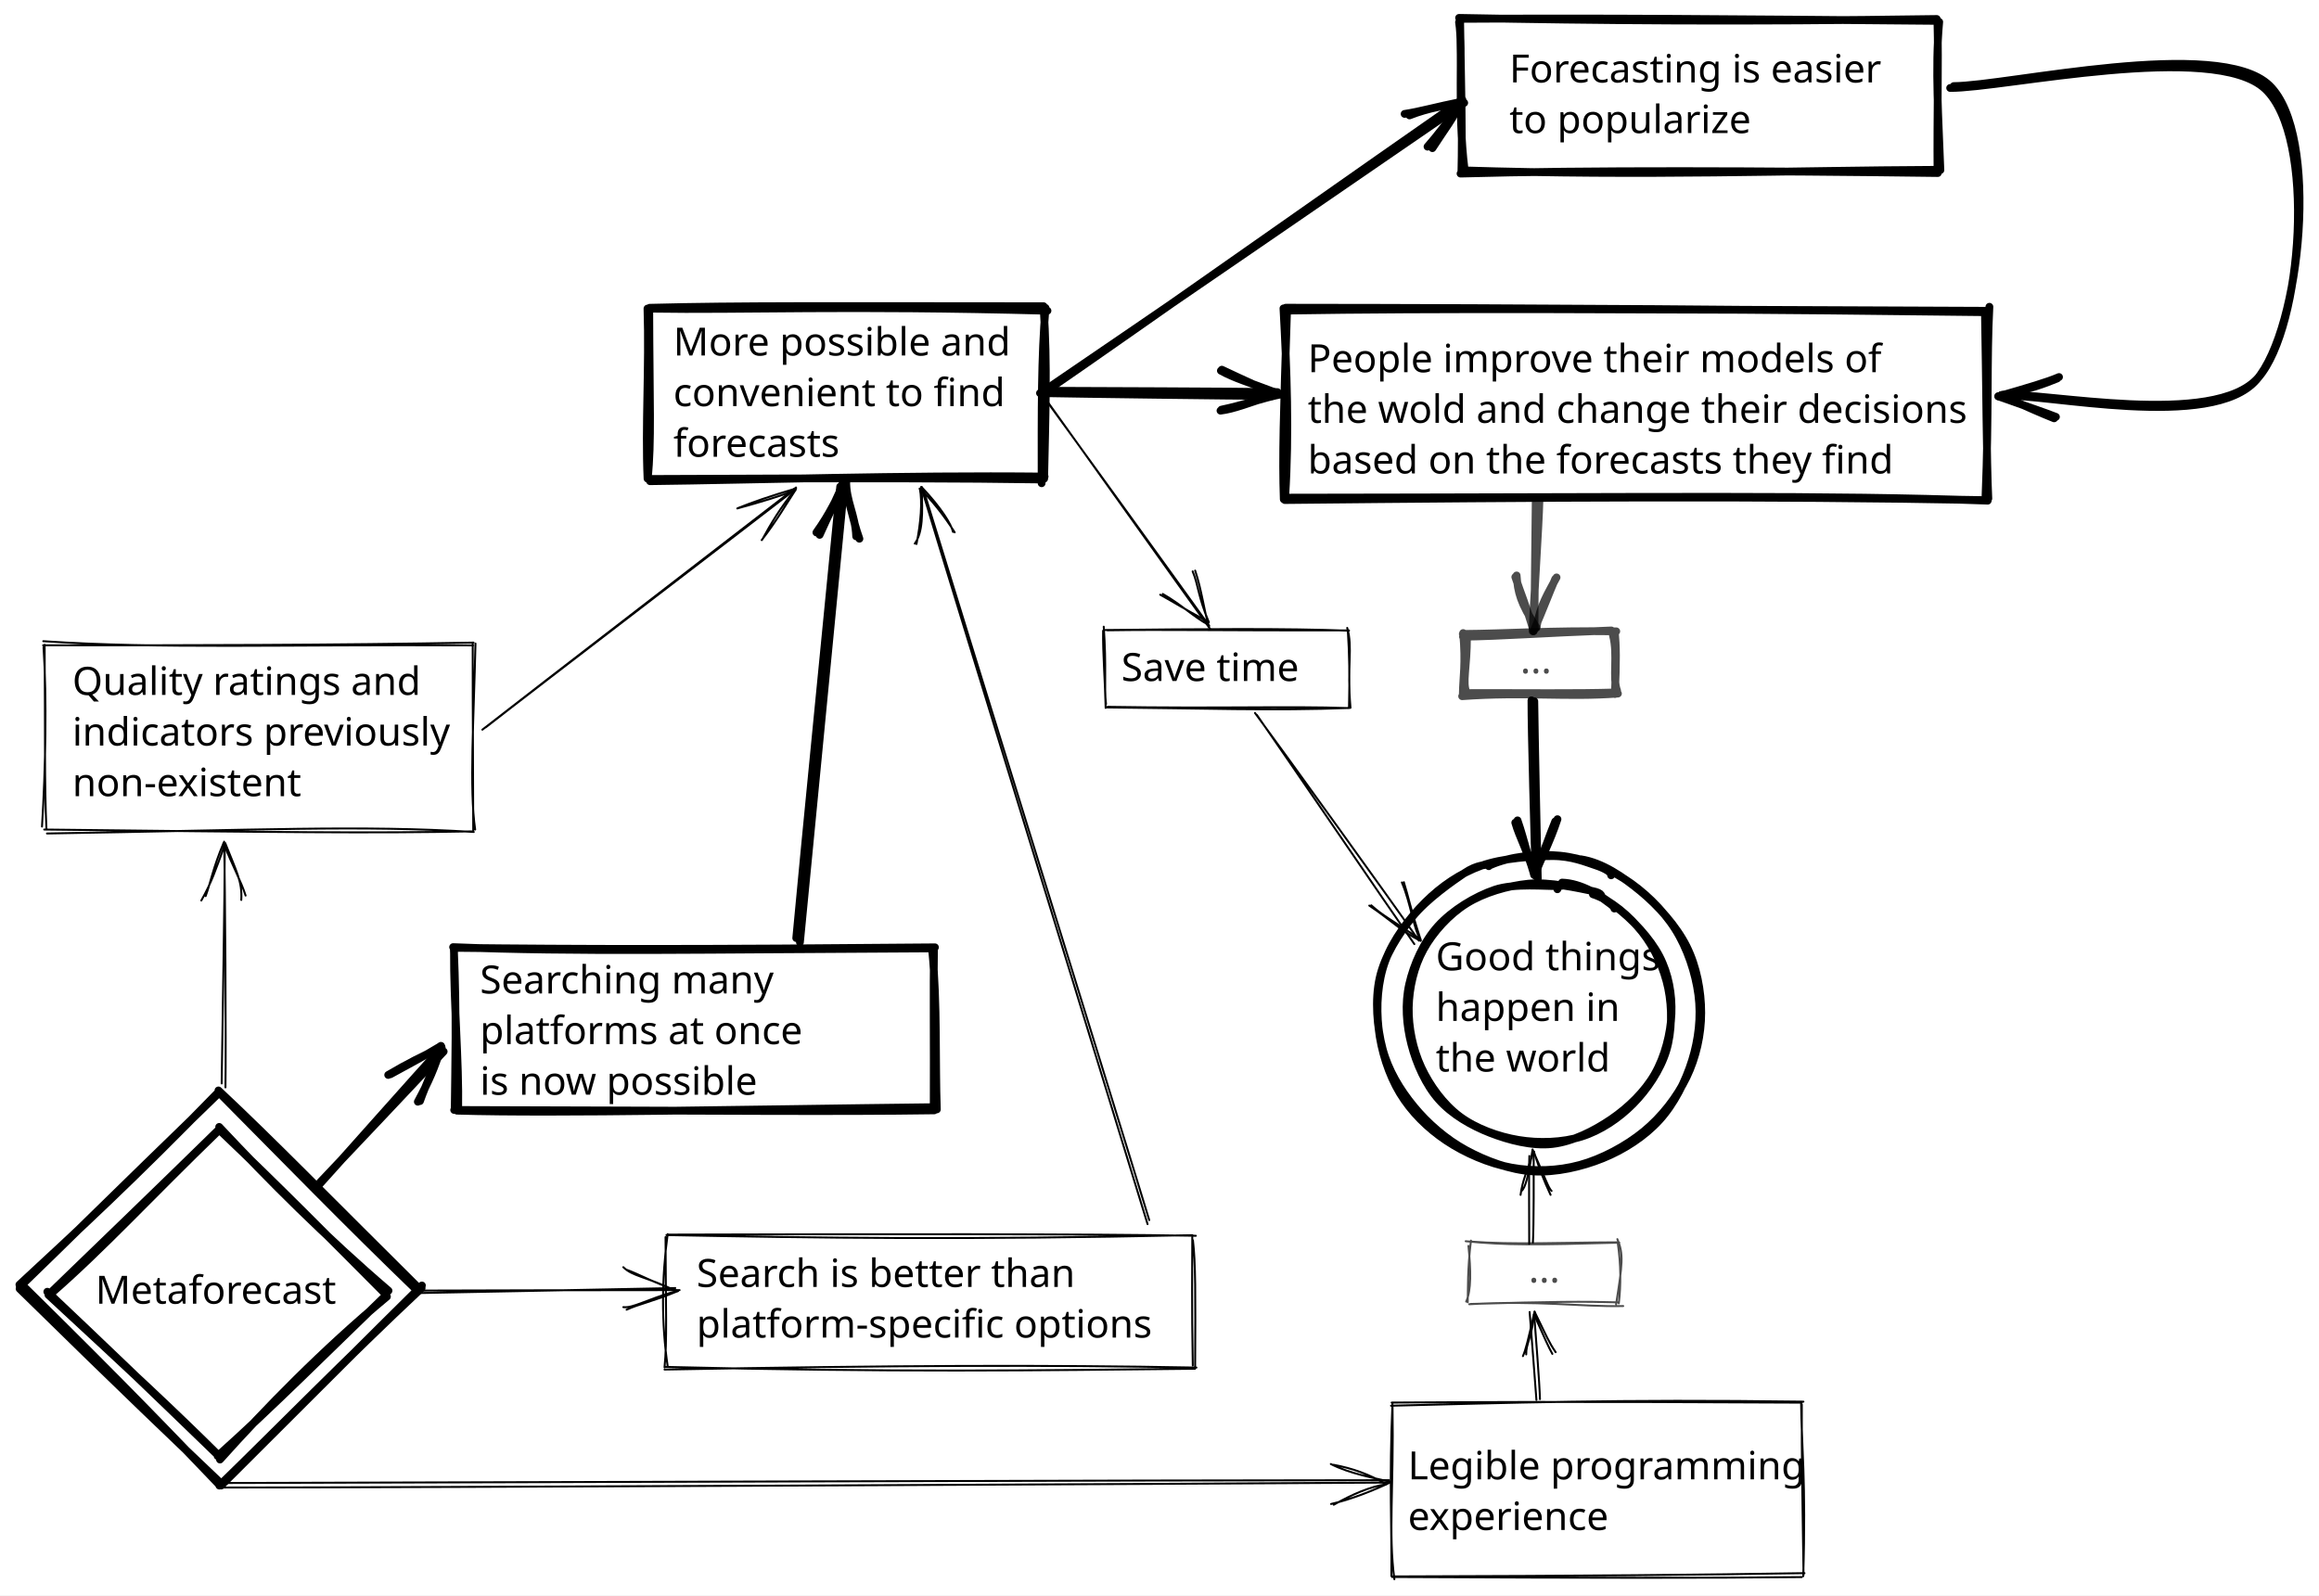
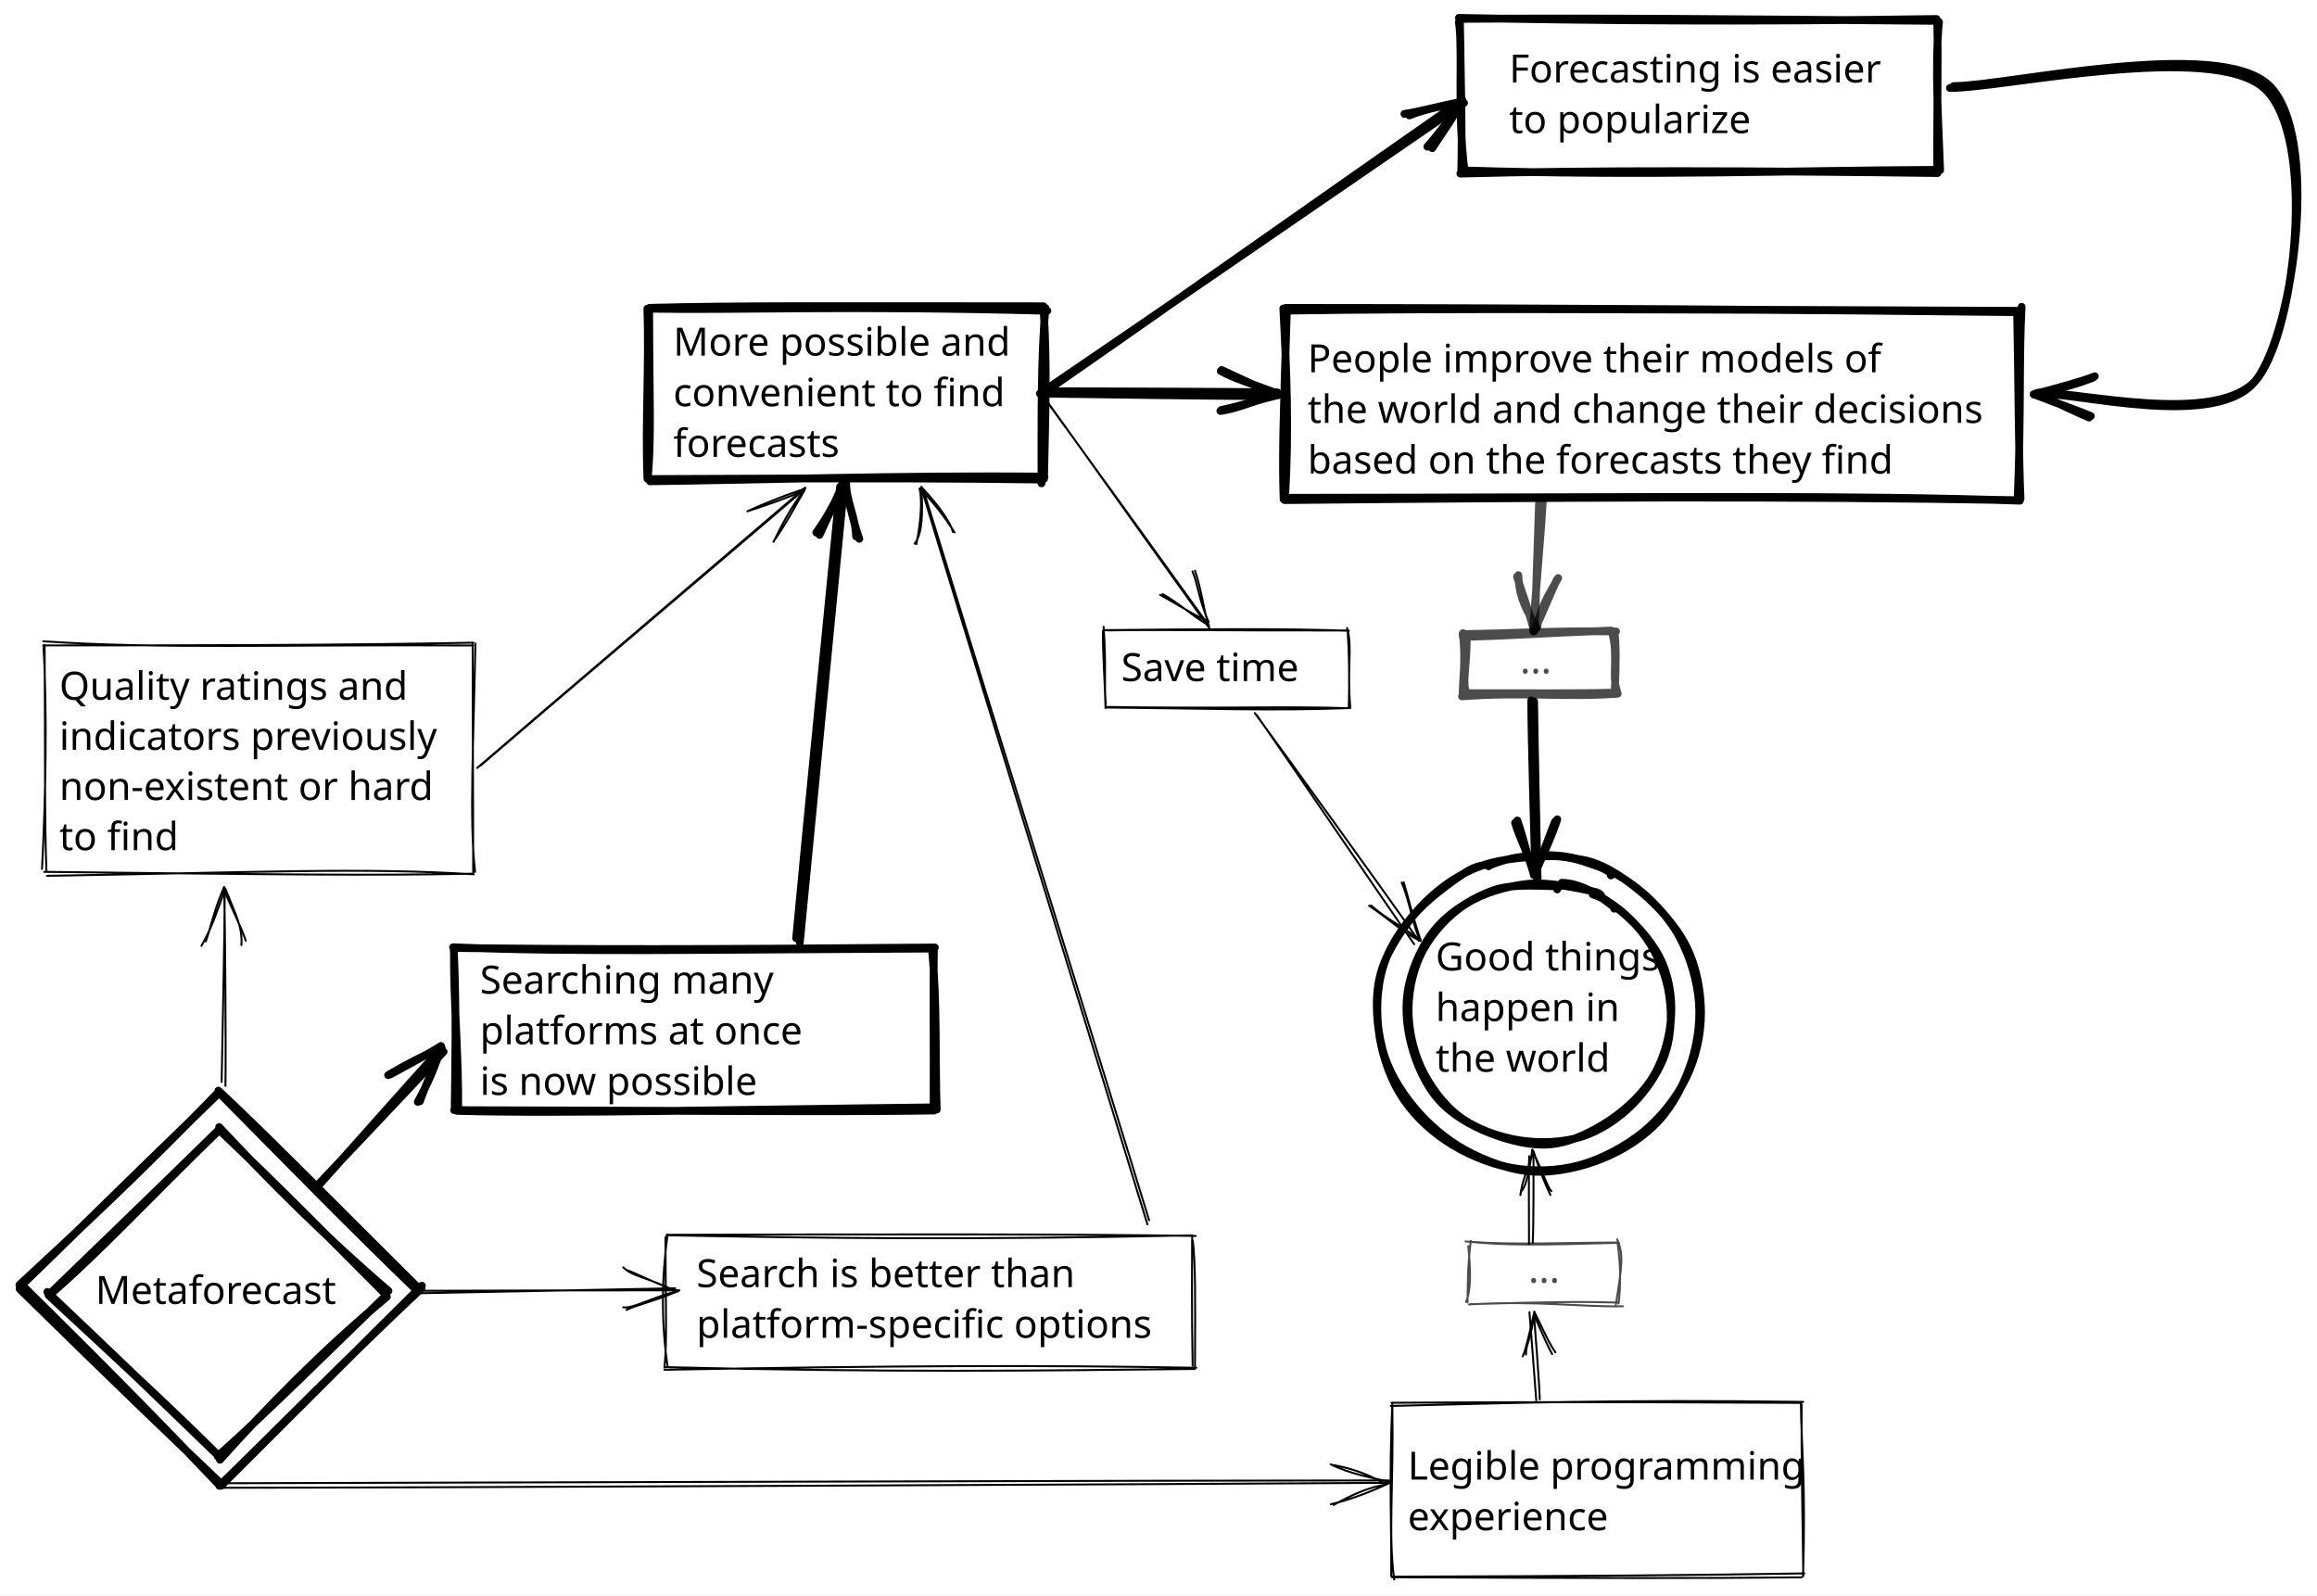
- <svg xmlns="http://www.w3.org/2000/svg" version="1.1" viewBox="0 0 1190.615 819.286" width="1190.615" height="819.286">
+ <svg xmlns="http://www.w3.org/2000/svg" version="1.1" viewBox="0 0 1189.735 819.286" width="1189.735" height="819.286">
  <defs>
    <style>
      @font-face {
        font-family: "Virgil";
        src: url("https://excalidraw.com/Virgil.woff2");
      }
      @font-face {
        font-family: "Cascadia";
        src: url("https://excalidraw.com/Cascadia.woff2");
      }
    </style>
  </defs>
-   <rect x="0" y="0" width="1190.615" height="819.286" fill="#ffffff" />
+   <rect x="0" y="0" width="1189.735" height="819.286" fill="#ffffff" />
  <g transform="translate(49.00397 651.5079) rotate(0 68.5 13)">
    <text x="0" y="18" font-family="Virgil, Segoe UI Emoji" font-size="20px" fill="#000000" text-anchor="start" style="white-space: pre;" direction="ltr">Metaforecast</text>
  </g>
  <g stroke-linecap="round" transform="translate(25.71429 580.7143) rotate(0 86.42857 83.57143)">
    <path d="M86.82 -1.99 C112.57 25.51, 141.68 54.68, 173.75 82.13 M87.67 0.27 C116.42 27.55, 143.49 55.01, 172.37 84.01 M172.93 85.16 C140.2 112.33, 110.11 143.25, 87.23 168.82 M172.69 84.26 C143.36 112.58, 113.23 142.7, 86.02 167.01 M85.12 165.57 C57.16 138.48, 22.95 105.64, -1.42 82.66 M87.56 167.76 C64.04 144.31, 40.78 122.81, -0.83 84.29 M0.91 82.57 C25.59 58.7, 52.97 32.36, 86.62 -0.59 M-0.13 84.13 C27.09 60.47, 51.25 33.96, 86.84 -0.45" stroke="#000000" stroke-width="4" fill="none" />
  </g>
  <g stroke-linecap="round" transform="translate(10 560.7143) rotate(0 102.8571 100.7143)">
    <path d="M103.61 1.54 C136.94 35.17, 169.18 68.28, 204.38 102.2 M102.16 -0.72 C130.47 25.85, 156.8 53, 205.46 101.27 M206.62 99.44 C181.71 124.04, 157.15 148.6, 103.53 202.17 M206.47 100.76 C168.74 136.12, 131.84 173.83, 102.62 202.2 M102.61 201.81 C79.15 177.32, 56.07 153, 1.77 99.56 M103.95 201.55 C79.52 178.26, 55.45 155.47, 0.07 101.11 M-0.03 99.02 C29.82 71.4, 59.55 43.95, 101.27 1.01 M0.16 100.17 C22.14 79, 44.99 56.11, 102.44 0.51" stroke="#000000" stroke-width="4" fill="none" />
  </g>
  <g stroke-linecap="round">
    <g transform="translate(164.3013 607.9022) rotate(0 30.94479 -34.0258)">
      <path d="M-0.08 -0.58 C10.5 -11.7, 53.04 -56.7, 63.48 -67.89 M-1.59 1.73 C8.83 -9.65, 51.41 -57.87, 62.49 -69.78" stroke="#000000" stroke-width="4" fill="none" />
    </g>
    <g transform="translate(164.3013 607.9022) rotate(0 30.94479 -34.0258)">
      <path d="M50.23 -42.12 C55.58 -52, 59.22 -60.18, 61.99 -69.86 M51.33 -42.45 C54.4 -51.24, 59.08 -60.45, 62.09 -70.74" stroke="#000000" stroke-width="4" fill="none" />
    </g>
    <g transform="translate(164.3013 607.9022) rotate(0 30.94479 -34.0258)">
      <path d="M35.01 -55.87 C44.77 -61.64, 52.95 -65.71, 61.99 -69.86 M36.1 -56.2 C43.87 -60.54, 53.36 -65.4, 62.09 -70.74" stroke="#000000" stroke-width="4" fill="none" />
    </g>
  </g>
  <g stroke-linecap="round">
    <g transform="translate(214.0353 664.4721) rotate(0 67.03733 -1.713867)">
      <path d="M0.43 -0.42 C22.73 -0.76, 110.34 -2.63, 132.66 -3 M-0.81 -1.69 C21.97 -1.81, 112.42 -1.95, 134.88 -1.94" stroke="#000000" stroke-width="1" fill="none" />
    </g>
    <g transform="translate(214.0353 664.4721) rotate(0 67.03733 -1.713867)">
      <path d="M105.99 6.8 C111.04 7.39, 117.37 3.08, 133.19 -1.47 M107.67 8.12 C113.82 5.23, 120.63 4.08, 134.03 -1.45" stroke="#000000" stroke-width="1" fill="none" />
    </g>
    <g transform="translate(214.0353 664.4721) rotate(0 67.03733 -1.713867)">
      <path d="M105.98 -13.72 C110.86 -8.95, 117.19 -9.07, 133.19 -1.47 M107.66 -12.4 C113.76 -10.21, 120.57 -6.27, 134.03 -1.45" stroke="#000000" stroke-width="1" fill="none" />
    </g>
  </g>
  <g stroke-linecap="round" transform="translate(341.4286 635) rotate(0 135.7143 33.57143)">
    <path d="M1.49 -0.97 C109.54 -1.28, 215.81 -1.4, 272.54 -0.37 M0.73 -0.73 C77.79 0.73, 154.64 1.8, 270.82 -0.69 M271.04 1.9 C272.41 13.69, 272.38 28.89, 272.17 67.74 M270.71 0.37 C270.72 17.15, 270.38 33.99, 270.97 66.21 M272.84 67.31 C195.39 65.89, 118.39 66.15, -0.24 68.33 M272.11 67.92 C192.99 68.77, 115.45 69.82, 0.37 66.97 M1.4 66.83 C-1.9 44.52, -1.76 21.8, 1.36 -1.22 M-0.25 67.2 C1.14 53.21, 0.38 37.79, 0.27 0.31" stroke="#000000" stroke-width="1" fill="none" />
  </g>
  <g transform="translate(357.619 642.9048) rotate(0 119 26)">
    <text x="0" y="18" font-family="Virgil, Segoe UI Emoji" font-size="20px" fill="#000000" text-anchor="start" style="white-space: pre;" direction="ltr">Search is better than </text>
    <text x="0" y="44" font-family="Virgil, Segoe UI Emoji" font-size="20px" fill="#000000" text-anchor="start" style="white-space: pre;" direction="ltr">platform-specific options</text>
  </g>
  <g stroke-linecap="round" transform="translate(233.5714 486.9048) rotate(0 122.8571 41.42857)">
    <path d="M-0.93 -0.51 C62.8 2.04, 124.45 0.67, 244.07 0.15 M-0.3 -0.15 C64.15 0.57, 126.92 0.69, 246.44 -0.41 M245.06 1.4 C247.69 27.82, 246.55 59.38, 247.43 82.82 M245.95 -0.02 C245.6 22.61, 245.97 45.65, 245.82 82.54 M245.52 81.69 C148.61 82.78, 54.19 84.99, 1.07 83.48 M246.09 83.31 C194.79 84.04, 145.13 83.49, -0.38 83.12 M1.67 83.19 C2.11 57.35, -0.64 29.37, -0.48 1.06 M-0.11 82.95 C0.1 59.95, 0.97 35.37, -0.58 -0.28" stroke="#000000" stroke-width="4" fill="none" />
  </g>
  <g transform="translate(246.4286 492.1905) rotate(0 89.5 39)">
    <text x="0" y="18" font-family="Virgil, Segoe UI Emoji" font-size="20px" fill="#000000" text-anchor="start" style="white-space: pre;" direction="ltr">Searching many </text>
    <text x="0" y="44" font-family="Virgil, Segoe UI Emoji" font-size="20px" fill="#000000" text-anchor="start" style="white-space: pre;" direction="ltr">platforms at once</text>
    <text x="0" y="70" font-family="Virgil, Segoe UI Emoji" font-size="20px" fill="#000000" text-anchor="start" style="white-space: pre;" direction="ltr">is now possible</text>
  </g>
  <g stroke-linecap="round">
-     <g transform="translate(114.2857 557.5051) rotate(0 0.5526217 -62.17019)">
-       <path d="M-0.48 -1.1 C-0.15 -21.9, 1.16 -103.13, 1.13 -123.6 M1.47 0.93 C1.81 -19.68, 1.32 -104.11, 0.78 -125.27" stroke="#000000" stroke-width="1" fill="none" />
-     </g>
-     <g transform="translate(114.2857 557.5051) rotate(0 0.5526217 -62.17019)">
-       <path d="M9.59 -95.33 C10.15 -104.8, 7.1 -109.93, 1.41 -124.39 M11.81 -97.59 C9.58 -104.76, 5.68 -111.53, 0.46 -124.52" stroke="#000000" stroke-width="1" fill="none" />
-     </g>
-     <g transform="translate(114.2857 557.5051) rotate(0 0.5526217 -62.17019)">
-       <path d="M-10.93 -95.05 C-5.63 -104.5, -3.94 -109.7, 1.41 -124.39 M-8.71 -97.31 C-6 -104.74, -4.98 -111.57, 0.46 -124.52" stroke="#000000" stroke-width="1" fill="none" />
-     </g>
-   </g>
-   <g stroke-linecap="round" transform="translate(22.85714 330.7143) rotate(0 110 47.85714)">
-     <path d="M-0.64 -1.43 C59.5 2.6, 121.25 0.19, 220.05 0.72 M-0.72 0.68 C74.21 0.69, 148.16 0.61, 220.27 -0.71 M221.26 -0.23 C220.4 38.59, 218.05 74.34, 221.1 95.29 M219.84 -0.22 C219.8 37.77, 220.13 75.73, 220.11 95.94 M220.38 96.54 C162.61 92.93, 109.66 95.59, 1.25 97.32 M219.34 96.24 C169.66 97.24, 117.55 96.65, -0.15 95.29 M-1.29 93.77 C0.55 64, 1.24 27.48, -0.51 1.68 M0.98 95 C-0.07 72.19, 0.39 46.15, 0.06 0.4" stroke="#000000" stroke-width="1" fill="none" />
-   </g>
-   <g transform="translate(37.14286 338.8571) rotate(0 98.5 39)">
-     <text x="0" y="18" font-family="Virgil, Segoe UI Emoji" font-size="20px" fill="#000000" text-anchor="start" style="white-space: pre;" direction="ltr">Quality ratings and</text>
-     <text x="0" y="44" font-family="Virgil, Segoe UI Emoji" font-size="20px" fill="#000000" text-anchor="start" style="white-space: pre;" direction="ltr">indicators previously</text>
-     <text x="0" y="70" font-family="Virgil, Segoe UI Emoji" font-size="20px" fill="#000000" text-anchor="start" style="white-space: pre;" direction="ltr">non-existent</text>
-   </g>
-   <g stroke-linecap="round">
-     <g transform="translate(248.5714 375) rotate(0 79.60042 -62.45855)">
-       <path d="M-0.92 -0.27 C25.78 -21.15, 133.36 -103.88, 160.12 -124.65 M0.79 -1.45 C27.35 -22.22, 132.93 -102.91, 159.24 -123.3" stroke="#000000" stroke-width="1" fill="none" />
-     </g>
-     <g transform="translate(248.5714 375) rotate(0 79.60042 -62.45855)">
-       <path d="M142.71 -97.77 C147.13 -105.88, 151.5 -113.48, 160.11 -124.16 M142.48 -97.62 C150.06 -107.3, 155.46 -116.72, 159.8 -123.28" stroke="#000000" stroke-width="1" fill="none" />
-     </g>
-     <g transform="translate(248.5714 375) rotate(0 79.60042 -62.45855)">
-       <path d="M130.2 -114.04 C138.37 -117.28, 146.41 -120.11, 160.11 -124.16 M129.97 -113.89 C142.25 -117.25, 152.51 -120.37, 159.8 -123.28" stroke="#000000" stroke-width="1" fill="none" />
+     <g transform="translate(114.2857 556.6501) rotate(0 0.5526217 -50.16221)">
+       <path d="M-0.48 -1.1 C-0.15 -17.89, 1.16 -83.12, 1.13 -99.59 M1.47 0.93 C1.81 -15.68, 1.32 -84.1, 0.78 -101.25" stroke="#000000" stroke-width="1" fill="none" />
+     </g>
+     <g transform="translate(114.2857 556.6501) rotate(0 0.5526217 -50.16221)">
+       <path d="M9.68 -71.35 C10.22 -80.81, 7.15 -85.93, 1.41 -100.38 M11.9 -73.61 C9.65 -80.77, 5.72 -87.53, 0.46 -100.51" stroke="#000000" stroke-width="1" fill="none" />
+     </g>
+     <g transform="translate(114.2857 556.6501) rotate(0 0.5526217 -50.16221)">
+       <path d="M-10.84 -71 C-5.56 -80.46, -3.89 -85.66, 1.41 -100.38 M-8.61 -73.26 C-5.93 -80.7, -4.93 -87.54, 0.46 -100.51" stroke="#000000" stroke-width="1" fill="none" />
+     </g>
+   </g>
+   <g stroke-linecap="round" transform="translate(22.85714 330.7143) rotate(0 110 58.69048)">
+     <path d="M-0.64 -1.43 C59.5 2.6, 121.25 0.19, 220.05 0.72 M-0.72 0.68 C74.21 0.69, 148.16 0.61, 220.27 -0.71 M221.26 -0.23 C220.38 47.03, 218.03 91.22, 221.1 116.95 M219.84 -0.22 C219.85 46.3, 220.18 92.8, 220.11 117.61 M220.38 118.21 C162.61 114.59, 109.66 117.26, 1.25 118.99 M219.34 117.91 C169.66 118.9, 117.55 118.32, -0.15 116.95 M-1.29 115.44 C0.69 78.07, 1.38 33.96, -0.51 1.68 M0.98 116.67 C-0.04 88.36, 0.42 56.82, 0.06 0.4" stroke="#000000" stroke-width="1" fill="none" />
+   </g>
+   <g transform="translate(30.47619 340.5238) rotate(0 100.5 51.5)">
+     <text x="0" y="18.75" font-family="Virgil, Segoe UI Emoji" font-size="20px" fill="#000000" text-anchor="start" style="white-space: pre;" direction="ltr">Quality ratings and</text>
+     <text x="0" y="44.5" font-family="Virgil, Segoe UI Emoji" font-size="20px" fill="#000000" text-anchor="start" style="white-space: pre;" direction="ltr">indicators previously</text>
+     <text x="0" y="70.25" font-family="Virgil, Segoe UI Emoji" font-size="20px" fill="#000000" text-anchor="start" style="white-space: pre;" direction="ltr">non-existent or hard</text>
+     <text x="0" y="96" font-family="Virgil, Segoe UI Emoji" font-size="20px" fill="#000000" text-anchor="start" style="white-space: pre;" direction="ltr">to find</text>
+   </g>
+   <g stroke-linecap="round">
+     <g transform="translate(245.9048 394.6072) rotate(0 83.30768 -72.26215)">
+       <path d="M-0.92 -0.27 C27.01 -24.42, 139.54 -120.22, 167.54 -144.26 M0.79 -1.45 C28.59 -25.49, 139.11 -119.24, 166.66 -142.91" stroke="#000000" stroke-width="1" fill="none" />
+     </g>
+     <g transform="translate(245.9048 394.6072) rotate(0 83.30768 -72.26215)">
+       <path d="M151.42 -116.6 C155.46 -124.95, 159.45 -132.78, 167.53 -143.77 M151.2 -116.45 C158.27 -126.43, 163.18 -136.16, 167.22 -142.88" stroke="#000000" stroke-width="1" fill="none" />
+     </g>
+     <g transform="translate(245.9048 394.6072) rotate(0 83.30768 -72.26215)">
+       <path d="M138.1 -132.21 C146.13 -135.88, 154.03 -139.13, 167.53 -143.77 M137.88 -132.06 C149.98 -135.98, 160.04 -139.65, 167.22 -142.88" stroke="#000000" stroke-width="1" fill="none" />
    </g>
  </g>
  <g stroke-linecap="round">
    <g transform="translate(588.922 627.619) rotate(0 -57.41432 -188.226)">
      <path d="M1.13 -1.04 C-17.89 -63.51, -95.6 -313.38, -114.72 -375.89 M0.26 1.03 C-18.91 -61.67, -96.91 -314.31, -115.96 -377.49" stroke="#000000" stroke-width="1" fill="none" />
    </g>
    <g transform="translate(588.922 627.619) rotate(0 -57.41432 -188.226)">
      <path d="M-99.63 -354.45 C-100.52 -358.34, -105.36 -366.47, -115.76 -377.52 M-98.76 -354.23 C-104.2 -362.8, -110.96 -371.34, -116.68 -376.7" stroke="#000000" stroke-width="1" fill="none" />
    </g>
    <g transform="translate(588.922 627.619) rotate(0 -57.41432 -188.226)">
      <path d="M-119.26 -348.45 C-115.19 -354.02, -115.12 -363.65, -115.76 -377.52 M-118.38 -348.24 C-116.16 -359.23, -115.29 -370.11, -116.68 -376.7" stroke="#000000" stroke-width="1" fill="none" />
    </g>
  </g>
  <g stroke-linecap="round">
    <g transform="translate(409.4071 482.619) rotate(0 11.7749 -116.6337)">
      <path d="M-0.6 -0.88 C2.92 -39.69, 18.22 -193.87, 21.97 -232.74 M1.29 1.28 C5.09 -37.91, 20.33 -195.48, 24.15 -234.54" stroke="#000000" stroke-width="4" fill="none" />
    </g>
    <g transform="translate(409.4071 482.619) rotate(0 11.7749 -116.6337)">
      <path d="M30.17 -207.18 C29.8 -218.18, 24.8 -225.5, 25.06 -235.73 M31.83 -205.96 C28.12 -216.22, 26.24 -228.44, 23.37 -234.48" stroke="#000000" stroke-width="4" fill="none" />
    </g>
    <g transform="translate(409.4071 482.619) rotate(0 11.7749 -116.6337)">
      <path d="M9.75 -209.17 C16.99 -219.32, 19.59 -225.91, 25.06 -235.73 M11.41 -207.95 C15.58 -217.45, 21.57 -228.91, 23.37 -234.48" stroke="#000000" stroke-width="4" fill="none" />
    </g>
  </g>
  <g stroke-linecap="round" transform="translate(333.4286 157.8571) rotate(0 101.4286 44.28571)">
    <path d="M0.54 0.66 C47.9 1.45, 100.05 -1.06, 204.36 1.73 M0.12 0.2 C45.6 -0.97, 92.22 -0.65, 202.37 -0.6 M203.36 0.27 C201.19 25.49, 201.33 52.18, 201.36 90.31 M202.39 0.23 C204.39 28.91, 203.26 57.48, 202.65 88 M202.88 86.87 C129.16 86.11, 53.46 88.64, 0.32 89.26 M202.05 88.39 C160.05 87.79, 116.31 87.56, -0.23 88.12 M-0.97 87.94 C-2.16 60.83, -0.04 30.9, -1 0.6 M-0.88 87.86 C1.09 68.98, 0.04 49.31, -0.1 0.97" stroke="#000000" stroke-width="4" fill="none" />
  </g>
  <g transform="translate(345.7143 164.5714) rotate(0 91.5 39)">
    <text x="0" y="18" font-family="Virgil, Segoe UI Emoji" font-size="20px" fill="#000000" text-anchor="start" style="white-space: pre;" direction="ltr">More possible and </text>
    <text x="0" y="44" font-family="Virgil, Segoe UI Emoji" font-size="20px" fill="#000000" text-anchor="start" style="white-space: pre;" direction="ltr">convenient to find</text>
    <text x="0" y="70" font-family="Virgil, Segoe UI Emoji" font-size="20px" fill="#000000" text-anchor="start" style="white-space: pre;" direction="ltr">forecasts</text>
  </g>
  <g stroke-linecap="round">
-     <g transform="translate(534.9251 202.1625) rotate(0 59.9911 -0.1463546)">
-       <path d="M-0.97 -0.29 C18.61 0.09, 98.52 1.14, 118.55 1.19 M0.72 -1.49 C20.62 -1.4, 101.32 -1.18, 120.95 -0.79" stroke="#000000" stroke-width="4" fill="none" />
-     </g>
-     <g transform="translate(534.9251 202.1625) rotate(0 59.9911 -0.1463546)">
-       <path d="M92.18 8.21 C104.14 5.7, 113.12 2.34, 122.48 0.38 M91.7 8.73 C98.57 7.89, 105.35 5.09, 121.23 -0.11" stroke="#000000" stroke-width="4" fill="none" />
-     </g>
-     <g transform="translate(534.9251 202.1625) rotate(0 59.9911 -0.1463546)">
-       <path d="M92.38 -12.31 C104.08 -6.88, 112.98 -2.31, 122.48 0.38 M91.9 -11.79 C98.68 -8, 105.41 -6.16, 121.23 -0.11" stroke="#000000" stroke-width="4" fill="none" />
-     </g>
-   </g>
-   <g stroke-linecap="round" transform="translate(660 159.2857) rotate(0 180 48.57143)">
-     <path d="M0.11 -1.26 C129.25 -1.17, 256.39 -0.23, 360.3 1.05 M-0.44 0.23 C79.71 -1.03, 159.42 -0.48, 359.78 0.32 M361.39 -1.74 C359.97 25.31, 361.17 52.46, 359.41 95.52 M359.09 0.31 C359.8 37.83, 359.91 76.76, 360.84 96.74 M360.52 97.83 C277.28 94.82, 196.66 96.09, -0.41 96.29 M360.08 97.57 C244.96 95.38, 130.12 96.19, -0.34 97.51 M-0.12 95.17 C1.9 63.3, 0.68 30.49, -1.05 -0.9 M-0.89 97.11 C-1.65 75.22, -0.95 53.62, 0.8 -0.28" stroke="#000000" stroke-width="4" fill="none" />
-   </g>
-   <g transform="translate(671.4286 173.1429) rotate(0 174 39)">
+     <g transform="translate(534.9251 202.3576) rotate(0 59.9911 -0.1958062)">
+       <path d="M-0.97 -0.29 C18.61 0.07, 98.52 1.06, 118.55 1.09 M0.72 -1.49 C20.62 -1.42, 101.32 -1.26, 120.95 -0.89" stroke="#000000" stroke-width="4" fill="none" />
+     </g>
+     <g transform="translate(534.9251 202.3576) rotate(0 59.9911 -0.1958062)">
+       <path d="M92.19 8.14 C104.14 5.62, 113.12 2.24, 122.48 0.28 M91.71 8.65 C98.58 7.81, 105.35 5.01, 121.23 -0.21" stroke="#000000" stroke-width="4" fill="none" />
+     </g>
+     <g transform="translate(534.9251 202.3576) rotate(0 59.9911 -0.1958062)">
+       <path d="M92.37 -12.38 C104.08 -6.97, 112.98 -2.4, 122.48 0.28 M91.9 -11.87 C98.67 -8.08, 105.41 -6.25, 121.23 -0.21" stroke="#000000" stroke-width="4" fill="none" />
+     </g>
+   </g>
+   <g stroke-linecap="round" transform="translate(660 159.2857) rotate(0 188.3333 48.57143)">
+     <path d="M0.1 -1.2 C135.13 -1.13, 268.24 -0.23, 376.95 1.01 M-0.42 0.22 C83.38 -1.03, 166.78 -0.51, 376.45 0.31 M378.06 -1.74 C376.64 25.31, 377.83 52.46, 376.08 95.52 M375.75 0.31 C376.47 37.83, 376.57 76.76, 377.51 96.74 M377.17 97.8 C290.19 94.85, 205.72 96.07, -0.39 96.32 M376.74 97.56 C256.29 95.39, 136.12 96.16, -0.33 97.5 M-0.12 95.17 C1.9 63.3, 0.68 30.49, -1.05 -0.9 M-0.89 97.11 C-1.65 75.22, -0.95 53.62, 0.8 -0.28" stroke="#000000" stroke-width="4" fill="none" />
+   </g>
+   <g transform="translate(671.4286 173.1429) rotate(0 178.5 39)">
    <text x="0" y="18" font-family="Virgil, Segoe UI Emoji" font-size="20px" fill="#000000" text-anchor="start" style="white-space: pre;" direction="ltr">People improve their models of</text>
-     <text x="0" y="44" font-family="Virgil, Segoe UI Emoji" font-size="20px" fill="#000000" text-anchor="start" style="white-space: pre;" direction="ltr">the wold and change their decisions</text>
+     <text x="0" y="44" font-family="Virgil, Segoe UI Emoji" font-size="20px" fill="#000000" text-anchor="start" style="white-space: pre;" direction="ltr">the world and change their decisions</text>
    <text x="0" y="70" font-family="Virgil, Segoe UI Emoji" font-size="20px" fill="#000000" text-anchor="start" style="white-space: pre;" direction="ltr">based on the forecasts they find</text>
  </g>
  <g stroke-linecap="round" transform="translate(707.1429 439.2857) rotate(0 82.85714 80.71429)">
    <path d="M104.47 1.99 C115.46 3.67, 126.11 10.96, 135.16 18.42 C144.21 25.88, 153.59 36.34, 158.79 46.74 C163.98 57.14, 166.31 69.61, 166.3 80.81 C166.3 92.01, 163.67 103.79, 158.76 113.94 C153.84 124.09, 145.97 134.22, 136.84 141.72 C127.7 149.23, 115.29 155.87, 103.95 158.96 C92.6 162.06, 80.18 162.39, 68.76 160.31 C57.33 158.23, 44.94 152.86, 35.41 146.49 C25.88 140.13, 17.37 131.72, 11.58 122.11 C5.78 112.49, 1.88 100.13, 0.64 88.81 C-0.61 77.48, 0.12 64.93, 4.12 54.13 C8.12 43.33, 16.43 32.16, 24.64 24.02 C32.84 15.88, 42.47 9.25, 53.36 5.31 C64.25 1.36, 80.17 0.38, 89.96 0.35 C99.76 0.33, 107.11 3.49, 112.13 5.13 C117.14 6.78, 120.46 8.89, 120.04 10.23 M57.87 5.05 C67.97 0.52, 82.33 -1.01, 93.8 0.14 C105.28 1.3, 116.89 5.71, 126.72 11.97 C136.55 18.22, 146.45 27.74, 152.8 37.68 C159.15 47.62, 163.36 60.38, 164.83 71.63 C166.29 82.89, 164.92 94.49, 161.6 105.2 C158.27 115.92, 152.5 127.51, 144.87 135.9 C137.25 144.29, 126.65 151.15, 115.82 155.54 C105 159.94, 91.65 163, 79.91 162.29 C68.18 161.58, 55.62 156.86, 45.42 151.3 C35.23 145.74, 25.86 137.58, 18.75 128.92 C11.63 120.26, 5.65 110.37, 2.73 99.35 C-0.19 88.33, -1.34 74.13, 1.22 62.81 C3.78 51.49, 10.84 40.41, 18.09 31.45 C25.34 22.49, 38.11 13.55, 44.73 9.06 C51.35 4.56, 55.75 5.09, 57.83 4.51 C59.91 3.92, 56.94 4.47, 57.22 5.54" stroke="#000000" stroke-width="4" fill="none" />
  </g>
  <g transform="translate(737.1429 480.2857) rotate(0 57.5 39)">
    <text x="0" y="18" font-family="Virgil, Segoe UI Emoji" font-size="20px" fill="#000000" text-anchor="start" style="white-space: pre;" direction="ltr">Good things</text>
    <text x="0" y="44" font-family="Virgil, Segoe UI Emoji" font-size="20px" fill="#000000" text-anchor="start" style="white-space: pre;" direction="ltr">happen in</text>
    <text x="0" y="70" font-family="Virgil, Segoe UI Emoji" font-size="20px" fill="#000000" text-anchor="start" style="white-space: pre;" direction="ltr">the world</text>
  </g>
  <g stroke-linecap="round" transform="translate(722.8571 453.5714) rotate(0 67.85714 66.42857)">
    <path d="M94.97 5.67 C104.3 8.67, 113.73 16.93, 120.17 24.98 C126.61 33.04, 131.54 43.82, 133.62 54 C135.69 64.18, 135.64 76.18, 132.63 86.07 C129.62 95.97, 122.83 106.01, 115.58 113.35 C108.33 120.69, 98.94 127.03, 89.14 130.11 C79.33 133.19, 67.18 133.56, 56.75 131.83 C46.31 130.1, 34.83 125.93, 26.52 119.73 C18.21 113.52, 11.24 103.92, 6.89 94.6 C2.54 85.29, 0.23 73.97, 0.42 63.86 C0.62 53.75, 3.11 42.85, 8.05 33.95 C12.99 25.05, 21.09 16.07, 30.06 10.45 C39.02 4.84, 51.12 1.33, 61.84 0.24 C72.56 -0.85, 87.94 2.62, 94.37 3.93 C100.8 5.23, 98.49 6.56, 100.43 8.08 C102.37 9.59, 106.34 12.07, 105.99 13.01 M79.13 -0.32 C88.78 -0.05, 98.53 5.93, 106.86 12.22 C115.19 18.52, 124.37 28.33, 129.11 37.47 C133.85 46.61, 135.7 56.98, 135.3 67.07 C134.9 77.15, 131.87 88.98, 126.71 98 C121.55 107.02, 113.12 115.18, 104.36 121.17 C95.59 127.15, 84.49 132.75, 74.12 133.92 C63.76 135.09, 51.87 132, 42.16 128.21 C32.45 124.41, 22.6 118.72, 15.86 111.13 C9.13 103.55, 4.28 92.58, 1.75 82.7 C-0.79 72.82, -1.64 61.97, 0.65 51.85 C2.93 41.73, 8.12 30.07, 15.45 21.98 C22.79 13.89, 34.45 6.75, 44.65 3.32 C54.85 -0.11, 71.15 1.71, 76.64 1.42 C82.13 1.14, 77.57 1.33, 77.59 1.61 C77.6 1.89, 76.64 2.39, 76.73 3.11" stroke="#000000" stroke-width="4" fill="none" />
  </g>
  <g stroke-linecap="round">
    <g transform="translate(787.7027 359.0526) rotate(0 0.2008308 46.39746)">
      <path d="M0.03 1.08 C0.2 16.47, 1.45 77.25, 1.82 92.2 M-1.42 0.6 C-1.5 15.68, 0.22 75.39, 0.72 90.6" stroke="#000000" stroke-width="4" fill="none" />
    </g>
    <g transform="translate(787.7027 359.0526) rotate(0 0.2008308 46.39746)">
      <path d="M-8.58 62.25 C-4.67 73.25, -3.01 84.4, 0.92 88.81 M-9.74 63.41 C-7.53 71.14, -3.78 77.05, -0.01 90.25" stroke="#000000" stroke-width="4" fill="none" />
    </g>
    <g transform="translate(787.7027 359.0526) rotate(0 0.2008308 46.39746)">
      <path d="M11.93 61.64 C8.3 72.86, 2.42 84.24, 0.92 88.81 M10.78 62.79 C7.5 70.69, 5.77 76.76, -0.01 90.25" stroke="#000000" stroke-width="4" fill="none" />
    </g>
  </g>
  <g stroke-linecap="round">
    <g transform="translate(533.8462 201.9059) rotate(0 43.63121 60.0176)">
      <path d="M0.67 -0.24 C15.38 20.11, 73.21 101.39, 87.7 121.44 M-0.44 -1.41 C14.21 18.62, 72.44 99.15, 87.02 119.53" stroke="#000000" stroke-width="1" fill="none" />
    </g>
    <g transform="translate(533.8462 201.9059) rotate(0 43.63121 60.0176)">
      <path d="M61.83 103.51 C69.06 107.49, 73.02 110.18, 86.77 117.58 M63.12 103.11 C72.18 108.2, 79.72 115.43, 86.51 118.9" stroke="#000000" stroke-width="1" fill="none" />
    </g>
    <g transform="translate(533.8462 201.9059) rotate(0 43.63121 60.0176)">
      <path d="M78.48 91.52 C81.45 98.61, 81.22 104.33, 86.77 117.58 M79.77 91.12 C82.95 100.46, 84.51 112.01, 86.51 118.9" stroke="#000000" stroke-width="1" fill="none" />
    </g>
  </g>
  <g stroke-linecap="round" transform="translate(567.1429 323.5714) rotate(0 62.85714 20)">
    <path d="M1.38 0.12 C31.35 -0.36, 59.16 0.27, 125.45 0.17 M-0.13 -0.02 C47.63 -0.52, 94.15 -0.98, 125.45 0.33 M124.54 -1.12 C127.52 8.91, 124.36 18.34, 126.22 39.91 M124.84 0.18 C125.62 11.51, 125.85 24.57, 125.46 39.46 M125.06 40.06 C94.55 38.98, 59.46 40.36, 1.48 39.41 M125.87 39.99 C87.28 41.52, 49.01 40.14, 0.84 39.72 M0.7 38.03 C-0.35 28.69, 1.02 19.05, -0.47 -1.75 M0.52 39.97 C0.27 27.09, -0.99 11.59, -0.79 0.34" stroke="#000000" stroke-width="1" fill="none" />
  </g>
  <g transform="translate(575.7143 331.7143) rotate(0 48 13)">
    <text x="0" y="18" font-family="Virgil, Segoe UI Emoji" font-size="20px" fill="#000000" text-anchor="start" style="white-space: pre;" direction="ltr">Save time</text>
  </g>
  <g stroke-linecap="round">
    <g transform="translate(644.2845 366.999) rotate(0 42.13742 58.49105)">
      <path d="M0.99 0.12 C14.82 19.84, 68.18 98.33, 81.87 117.84 M0.05 -0.86 C14.37 18.55, 70.46 96.19, 84.23 116.09" stroke="#000000" stroke-width="1" fill="none" />
    </g>
    <g transform="translate(644.2845 366.999) rotate(0 42.13742 58.49105)">
      <path d="M59.75 97.91 C65.72 103.32, 69.66 105.03, 85.06 115.47 M58.72 98.06 C69.31 105.07, 76.19 112.15, 85.09 116.1" stroke="#000000" stroke-width="1" fill="none" />
    </g>
    <g transform="translate(644.2845 366.999) rotate(0 42.13742 58.49105)">
      <path d="M76.48 86.04 C78.98 94.02, 79.48 98.17, 85.06 115.47 M75.46 86.18 C80.15 97.34, 81.1 108.64, 85.09 116.1" stroke="#000000" stroke-width="1" fill="none" />
    </g>
  </g>
  <g stroke-linecap="round">
    <g transform="translate(112.8571 762.1429) rotate(0 299.6339 -0.1145793)">
      <path d="M-1.07 -0.55 C98.89 -0.77, 499.99 -2.02, 600.34 -2 M0.56 1.77 C100.36 1.77, 499.53 -0.1, 599.57 -0.76" stroke="#000000" stroke-width="1" fill="none" />
    </g>
    <g transform="translate(112.8571 762.1429) rotate(0 299.6339 -0.1145793)">
      <path d="M570.52 10.22 C580.24 8.08, 592.58 3.21, 601.43 -1.08 M571.91 10.61 C581.43 5.28, 590.3 1.38, 598.8 0.08" stroke="#000000" stroke-width="1" fill="none" />
    </g>
    <g transform="translate(112.8571 762.1429) rotate(0 299.6339 -0.1145793)">
      <path d="M570.41 -10.3 C580.05 -5.37, 592.43 -3.17, 601.43 -1.08 M571.8 -9.91 C581.56 -8.11, 590.47 -4.89, 598.8 0.08" stroke="#000000" stroke-width="1" fill="none" />
    </g>
  </g>
  <g stroke-linecap="round" transform="translate(714.2857 720.7143) rotate(0 105.7143 44.28571)">
    <path d="M-0.11 1.19 C58.84 -0.2, 115.76 -2.22, 211.62 -0.9 M0.22 -0.43 C44.52 -0.69, 88.04 -1.04, 210.73 -0.39 M210.45 0.11 C210.54 19.84, 213.07 40.36, 211.52 88.75 M210.8 0.54 C210.62 26.64, 211.22 52.63, 211.68 88.08 M212.16 87.17 C158.87 88.04, 103.15 88.58, 0.31 88.85 M210.76 89.19 C160.05 89.71, 109.87 89.65, 0.42 89.15 M1.61 90.3 C-1.53 66.85, 1.32 43.31, 0.67 1.77 M0.07 88.64 C0.34 64.68, -1.09 39.97, 0.63 -0.12" stroke="#000000" stroke-width="1" fill="none" />
  </g>
  <g transform="translate(722.8571 741.7143) rotate(0 92 26)">
    <text x="0" y="18" font-family="Virgil, Segoe UI Emoji" font-size="20px" fill="#000000" text-anchor="start" style="white-space: pre;" direction="ltr">Legible programming</text>
    <text x="0" y="44" font-family="Virgil, Segoe UI Emoji" font-size="20px" fill="#000000" text-anchor="start" style="white-space: pre;" direction="ltr">experience</text>
  </g>
  <g stroke-linecap="round">
    <g transform="translate(789.5714 717.8571) rotate(0 -1.576596 -21.48627)">
      <path d="M-0.74 1.12 C-1.31 -6.07, -3.58 -36.71, -4.23 -44.09 M1.07 0.66 C0.97 -6.23, -1.31 -34.89, -1.88 -42.5" stroke="#000000" stroke-width="1" fill="none" />
    </g>
    <g transform="translate(789.5714 717.8571) rotate(0 -1.576596 -21.48627)">
      <path d="M9.13 -23.45 C5.47 -28.86, 4.86 -30.91, -1.7 -44.24 M7.44 -22.57 C5.66 -25.68, 3.61 -30.21, -2.03 -42.94" stroke="#000000" stroke-width="1" fill="none" />
    </g>
    <g transform="translate(789.5714 717.8571) rotate(0 -1.576596 -21.48627)">
      <path d="M-5.99 -22.3 C-6.13 -27.89, -3.24 -30.2, -1.7 -44.24 M-7.68 -21.42 C-6.24 -24.67, -5.07 -29.45, -2.03 -42.94" stroke="#000000" stroke-width="1" fill="none" />
    </g>
  </g>
  <g stroke-opacity="0.7" fill-opacity="0.7" stroke-linecap="round" transform="translate(754.2857 637.8571) rotate(0 38.57143 15.71429)">
    <path d="M-1.77 -0.43 C19.06 1.67, 33.94 1.49, 77.1 0.29 M0.63 -0.26 C23.25 1.44, 46.62 0.22, 76.27 0.12 M76.09 -1.51 C79.39 6.18, 78.71 11.22, 75.44 31.97 M76.34 0.76 C77.94 11.49, 77.95 22.21, 76.84 31.47 M79.1 32.86 C57.32 33.34, 35.52 29.84, 0.04 31.93 M76.8 30.97 C59 30.45, 42.79 30.54, 0.66 31.79 M-1.52 30.57 C1.11 24.78, 0.93 14.68, -0.36 1.97 M-0.73 30.93 C-0.55 23.51, -0.88 14.26, 0.92 -0.76" stroke="#000000" stroke-width="1" fill="none" />
  </g>
  <g stroke-opacity="0.7" fill-opacity="0.7" stroke-linecap="round" transform="translate(752 325) rotate(0 38.57143 15.71429)">
    <path d="M-0.89 1.98 C19.86 1.68, 39.75 0.07, 75.28 -1.24 M-0.97 0.56 C21.83 0.4, 42.85 -1.23, 77.81 -0.78 M76.13 1.3 C78.77 11.3, 75.73 23.16, 78.25 29.69 M77.07 -0.7 C77.75 6.67, 77.93 14.25, 77.1 31.43 M78.67 31.18 C52.41 33.17, 31.05 30.23, -1.31 32.53 M77.77 30.6 C56.16 31.25, 33.74 30.83, -0.93 30.93 M1.04 30.72 C-1.46 25.95, 1.23 17.54, 1.16 1.99 M-0.96 31.13 C-0.84 22.85, 0.64 16.01, -0.79 0.1" stroke="#000000" stroke-width="4" fill="none" />
  </g>
  <g stroke-opacity="0.7" fill-opacity="0.7" transform="translate(784.8571 640.5714) rotate(0 8 13)">
    <text x="8" y="18" font-family="Virgil, Segoe UI Emoji" font-size="20px" fill="#000000" text-anchor="middle" style="white-space: pre;" direction="ltr">...</text>
  </g>
  <g stroke-opacity="0.7" fill-opacity="0.7" transform="translate(780.5714 327.7143) rotate(0 8 13)">
    <text x="8" y="18" font-family="Virgil, Segoe UI Emoji" font-size="20px" fill="#000000" text-anchor="middle" style="white-space: pre;" direction="ltr">...</text>
  </g>
  <g stroke-linecap="round">
    <g transform="translate(785.7143 637.8571) rotate(0 0.5275999 -22.50338)">
      <path d="M-0.59 0.87 C-0.53 -6.42, -0.85 -36.7, -0.51 -44.21 M1.3 0.28 C1.81 -7.3, 1.72 -38.15, 1.71 -45.88" stroke="#000000" stroke-width="1" fill="none" />
    </g>
    <g transform="translate(785.7143 637.8571) rotate(0 0.5275999 -22.50338)">
      <path d="M10.89 -26.26 C9.24 -27.73, 7.49 -33.3, 1.12 -47.48 M10.38 -24.24 C6.93 -31.63, 4.93 -36.7, 1.8 -46.48" stroke="#000000" stroke-width="1" fill="none" />
    </g>
    <g transform="translate(785.7143 637.8571) rotate(0 0.5275999 -22.50338)">
      <path d="M-4.53 -26.24 C-2.72 -27.65, -1.01 -33.21, 1.12 -47.48 M-5.03 -24.23 C-4.07 -31.61, -1.64 -36.69, 1.8 -46.48" stroke="#000000" stroke-width="1" fill="none" />
    </g>
  </g>
  <g stroke-linecap="round">
-     <g stroke-opacity="0.7" fill-opacity="0.7" transform="translate(789.0469 257.8571) rotate(0 -0.4266336 32.92849)">
-       <path d="M-0.59 0.38 C-0.68 11.14, -1.27 54.41, -1.21 65.1 M1.3 -0.47 C1.11 10.4, -1.86 55.37, -2.15 66.32" stroke="#000000" stroke-width="4" fill="none" />
-     </g>
-     <g stroke-opacity="0.7" fill-opacity="0.7" transform="translate(789.0469 257.8571) rotate(0 -0.4266336 32.92849)">
-       <path d="M-10.39 37.67 C-9.75 46.33, -8.51 51.68, -0.24 64.45 M-11.06 38.47 C-8.45 46.33, -5.19 54, -1.66 66.27" stroke="#000000" stroke-width="4" fill="none" />
-     </g>
-     <g stroke-opacity="0.7" fill-opacity="0.7" transform="translate(789.0469 257.8571) rotate(0 -0.4266336 32.92849)">
-       <path d="M10.11 38.67 C5.75 46.99, 2 52.09, -0.24 64.45 M9.43 39.47 C6.09 47.22, 3.39 54.59, -1.66 66.27" stroke="#000000" stroke-width="4" fill="none" />
+     <g stroke-opacity="0.7" fill-opacity="0.7" transform="translate(790.8651 257.8571) rotate(0 -1.162353 32.92849)">
+       <path d="M-0.59 0.38 C-0.92 11.14, -2.49 54.41, -2.68 65.1 M1.3 -0.47 C0.87 10.4, -3.08 55.37, -3.62 66.32" stroke="#000000" stroke-width="4" fill="none" />
+     </g>
+     <g stroke-opacity="0.7" fill-opacity="0.7" transform="translate(790.8651 257.8571) rotate(0 -1.162353 32.92849)">
+       <path d="M-11.23 37.48 C-10.75 46.18, -9.66 51.58, -1.71 64.45 M-11.9 38.28 C-9.47 46.2, -6.39 53.92, -3.13 66.27" stroke="#000000" stroke-width="4" fill="none" />
+     </g>
+     <g stroke-opacity="0.7" fill-opacity="0.7" transform="translate(790.8651 257.8571) rotate(0 -1.162353 32.92849)">
+       <path d="M9.24 38.94 C4.73 47.18, 0.84 52.22, -1.71 64.45 M8.57 39.73 C5.04 47.41, 2.17 54.71, -3.13 66.27" stroke="#000000" stroke-width="4" fill="none" />
    </g>
  </g>
  <g stroke-linecap="round">
    <g transform="translate(538.2857 198.3333) rotate(0 106.5324 -72.9762)">
      <path d="M-0.39 1.07 C35.12 -23.01, 177.96 -121.07, 213.46 -145.51 M1.6 0.59 C36.94 -23.71, 176.99 -122.36, 212.57 -147.02" stroke="#000000" stroke-width="4" fill="none" />
    </g>
    <g transform="translate(538.2857 198.3333) rotate(0 106.5324 -72.9762)">
      <path d="M197.14 -122.25 C203.18 -131.71, 208.74 -138.6, 211.19 -145.32 M194.63 -123.02 C199.36 -128.41, 204.62 -135.12, 212.43 -146.14" stroke="#000000" stroke-width="4" fill="none" />
    </g>
    <g transform="translate(538.2857 198.3333) rotate(0 106.5324 -72.9762)">
      <path d="M185.38 -139.07 C195.16 -142.94, 204.6 -144.27, 211.19 -145.32 M182.87 -139.84 C190.61 -140.99, 198.86 -143.42, 212.43 -146.14" stroke="#000000" stroke-width="4" fill="none" />
    </g>
  </g>
  <g stroke-linecap="round" transform="translate(749.9524 10) rotate(0 122.5 39.16667)">
    <path d="M-0.83 -0.82 C70.82 0.55, 142.23 1.25, 244.4 -0.25 M-0.34 -0.32 C69.83 -0.79, 139.92 -0.22, 245 0.72 M245.67 1.25 C243.45 25.15, 245.4 51.8, 246.27 77.34 M244.77 0.84 C245.38 24.05, 244.56 47.74, 244.8 78.5 M245.1 77.2 C168.5 77.54, 95.84 80.47, 0.81 77.49 M244.95 78.86 C155.2 77.71, 64.87 77.32, -0.08 79.14 M1.99 77.14 C-1.84 46.23, 1.36 15.45, -0.86 1.38 M0.37 78 C0.9 57.17, 0.25 36.27, -0.32 -0.44" stroke="#000000" stroke-width="4" fill="none" />
  </g>
  <g transform="translate(774.9524 24.33333) rotate(0 103 26)">
    <text x="0" y="18" font-family="Virgil, Segoe UI Emoji" font-size="20px" fill="#000000" text-anchor="start" style="white-space: pre;" direction="ltr">Forecasting is easier</text>
    <text x="0" y="44" font-family="Virgil, Segoe UI Emoji" font-size="20px" fill="#000000" text-anchor="start" style="white-space: pre;" direction="ltr">to popularize</text>
  </g>
  <g stroke-linecap="round">
-     <g transform="translate(1001.952 45) rotate(0 88.98048 75.93739)">
-       <path d="M-0.7 0.17 C26.24 0.38, 134.65 -24.1, 161.03 0.67 C187.4 25.45, 180.1 122.63, 157.57 148.82 C135.04 175.01, 47.75 156.2, 25.84 157.81 M1.13 -0.79 C28.49 -0.88, 137.32 -26.24, 163.23 -1.1 C189.13 24.04, 179.44 123.48, 156.57 150.04 C133.7 176.61, 47.98 156.85, 26.01 158.29" stroke="#000000" stroke-width="4" fill="none" />
-     </g>
-     <g transform="translate(1001.952 45) rotate(0 88.98048 75.93739)">
-       <path d="M55.19 148.62 C48.78 151.36, 40.14 153.83, 24.02 158.53 M54.26 149.37 C47.44 152.15, 40.8 154.66, 25.4 158" stroke="#000000" stroke-width="4" fill="none" />
-     </g>
-     <g transform="translate(1001.952 45) rotate(0 88.98048 75.93739)">
-       <path d="M53.6 169.08 C47.69 166.72, 39.45 164.08, 24.02 158.53 M52.67 169.83 C46.34 167.32, 40.11 164.55, 25.4 158" stroke="#000000" stroke-width="4" fill="none" />
+     <g transform="translate(1001.952 45) rotate(0 88.54048 75.73819)">
+       <path d="M-0.7 0.17 C26.24 0.38, 134.65 -24.1, 161.03 0.67 C187.4 25.45, 177.04 122.81, 157.57 148.82 C138.09 174.83, 63.03 155.31, 44.18 156.75 M1.13 -0.79 C28.49 -0.88, 137.32 -26.24, 163.23 -1.1 C189.13 24.04, 176.39 123.66, 156.57 150.04 C136.76 176.43, 63.26 155.97, 44.34 157.23" stroke="#000000" stroke-width="4" fill="none" />
+     </g>
+     <g transform="translate(1001.952 45) rotate(0 88.54048 75.73819)">
+       <path d="M73.69 148.2 C67.24 150.77, 58.56 153.09, 42.35 157.47 M72.76 148.95 C65.9 151.56, 59.22 153.91, 43.74 156.94" stroke="#000000" stroke-width="4" fill="none" />
+     </g>
+     <g transform="translate(1001.952 45) rotate(0 88.54048 75.73819)">
+       <path d="M71.65 168.62 C65.81 166.11, 57.64 163.32, 42.35 157.47 M70.72 169.37 C64.47 166.71, 58.31 163.78, 43.74 156.94" stroke="#000000" stroke-width="4" fill="none" />
    </g>
  </g>
</svg>
